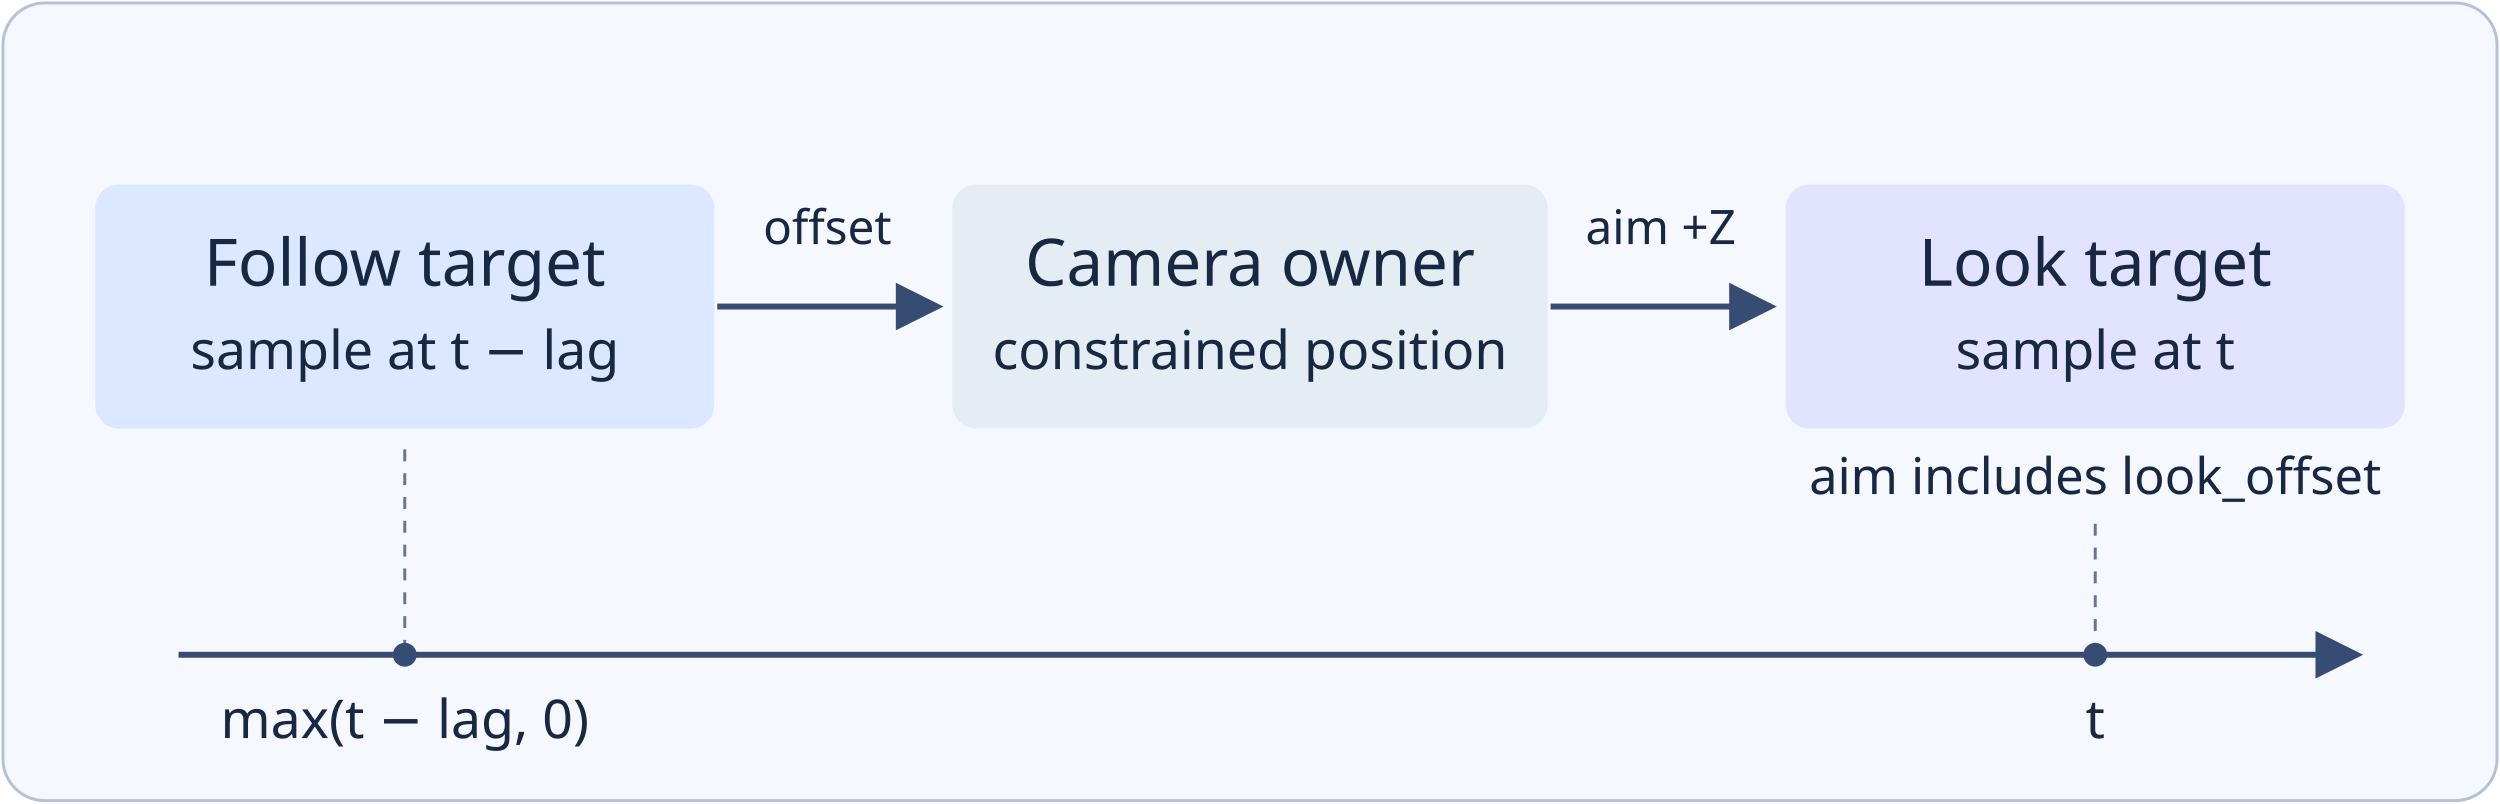
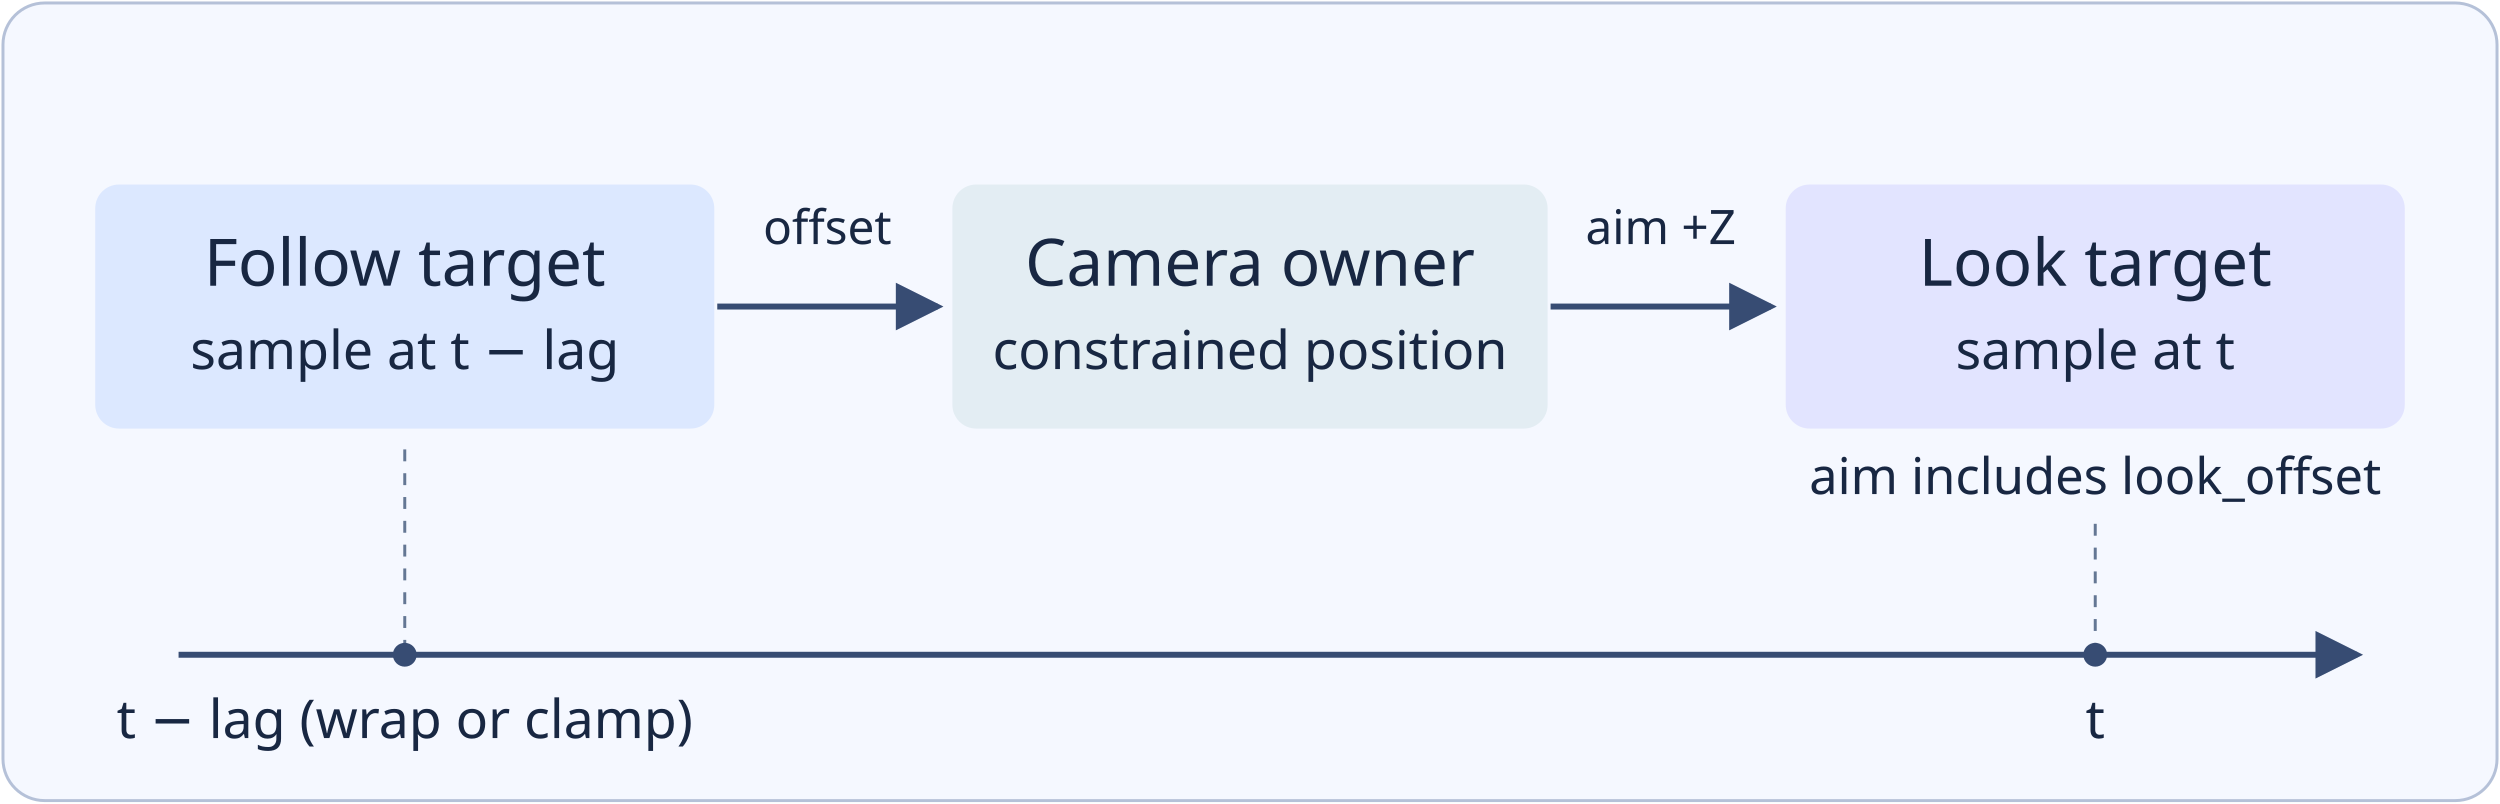
<svg xmlns="http://www.w3.org/2000/svg" viewBox="0 0 840 270" role="img" aria-labelledby="title desc">
  <defs>
    <marker id="arrow" markerWidth="8" markerHeight="8" refX="7" refY="4" orient="auto">
      <path d="M0 0L8 4L0 8Z" fill="#374c73" />
    </marker>
  </defs>
  <rect x="1" y="1" width="838" height="268" rx="14" fill="#f5f8ff" stroke="#b5c1d8" />
  <g font-family="sans-serif" font-size="22" fill="#182742" text-anchor="middle">
    <rect x="32" y="62" width="208" height="82" rx="8" fill="#dce8ff" />
    <text x="136" y="96">Follow target</text>
    <text x="136" y="124" font-size="18">sample at t − lag</text>
    <rect x="320" y="62" width="200" height="82" rx="8" fill="#e3edf3" />
    <text x="420" y="96">Camera owner</text>
    <text x="420" y="124" font-size="18">constrained position</text>
    <rect x="600" y="62" width="208" height="82" rx="8" fill="#e2e4ff" />
    <text x="704" y="96">Look target</text>
    <text x="704" y="124" font-size="18">sample at t</text>
    <path d="M241 103H315" stroke="#374c73" stroke-width="2" marker-end="url(#arrow)" />
    <path d="M521 103H595" stroke="#374c73" stroke-width="2" marker-end="url(#arrow)" />
    <text x="278" y="82" font-size="16">offset</text>
    <text x="558" y="82" font-size="16">aim +Z</text>
    <text x="704" y="166" font-size="17">aim includes look_offset</text>
    <path d="M136 151V218M704 176V218" stroke="#647794" stroke-dasharray="4 4" />
    <path d="M60 220H792" stroke="#374c73" stroke-width="2" marker-end="url(#arrow)" />
    <circle cx="136" cy="220" r="4" fill="#374c73" />
    <circle cx="704" cy="220" r="4" fill="#374c73" />
-     <text x="136" y="248" font-size="18">max(t − lag, 0)</text>
+     <text x="136" y="248" font-size="18">t − lag (wrap or clamp)</text>
    <text x="704" y="248" font-size="18">t</text>
  </g>
</svg>
